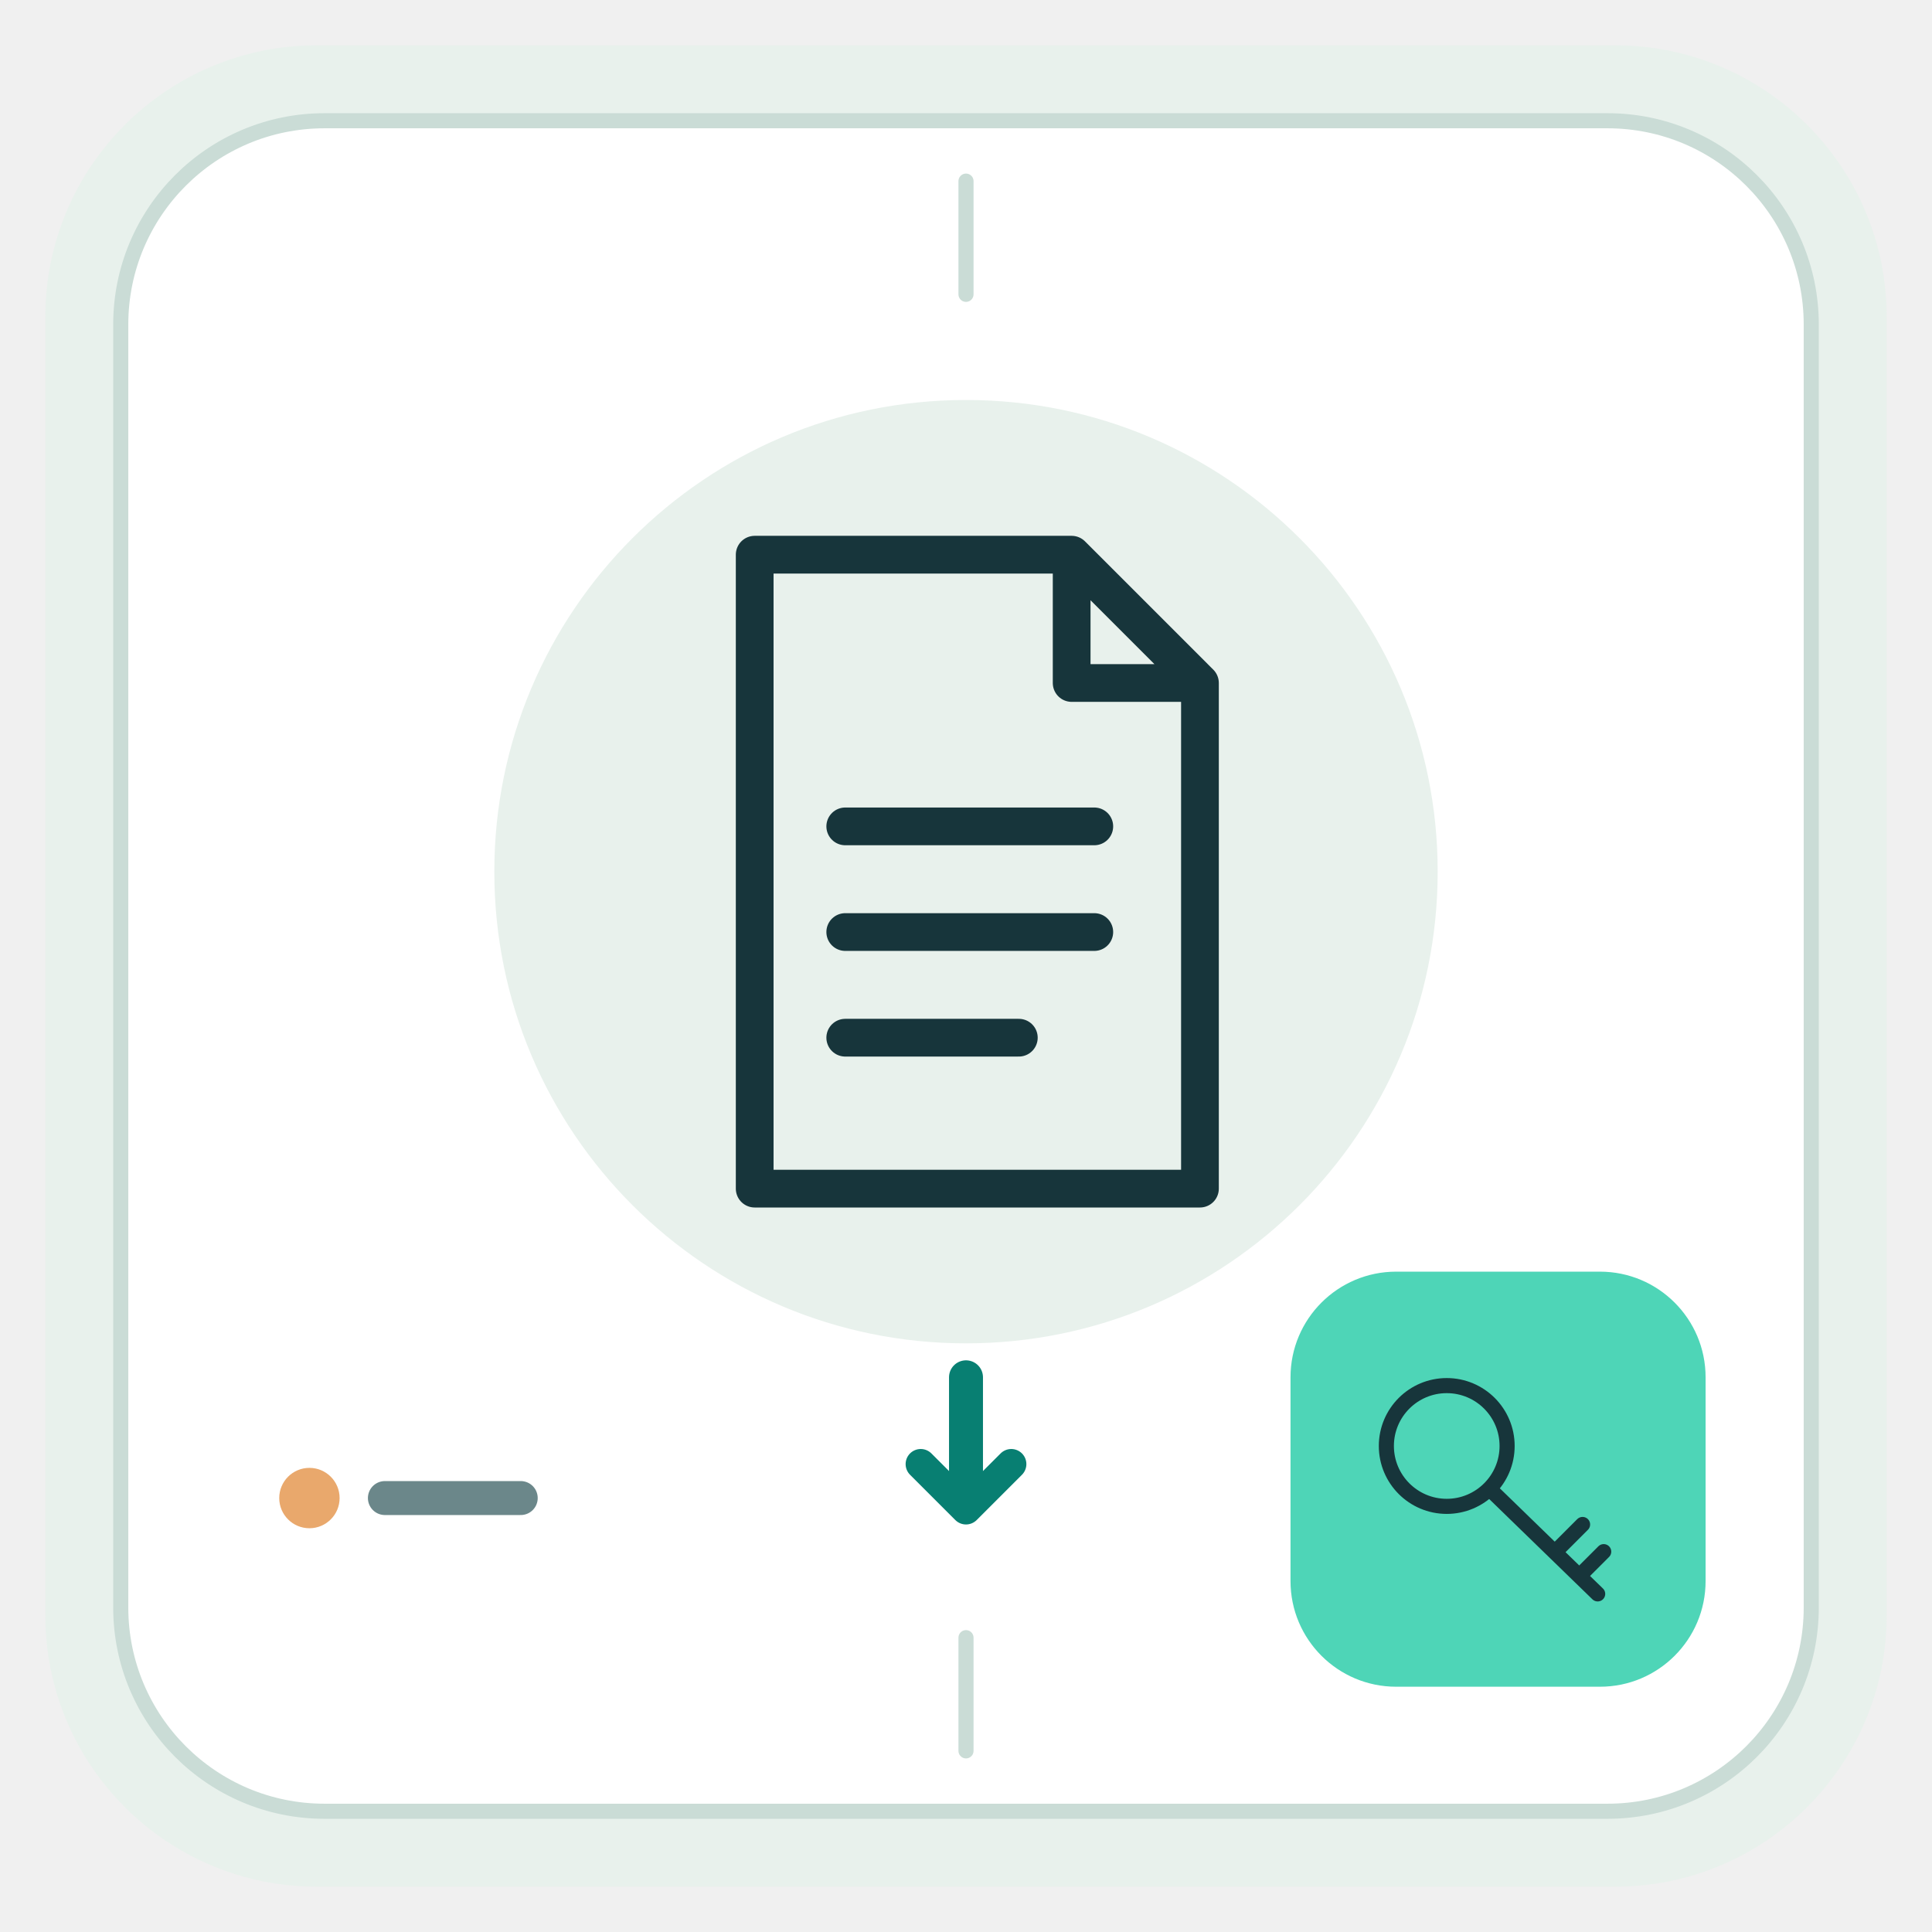
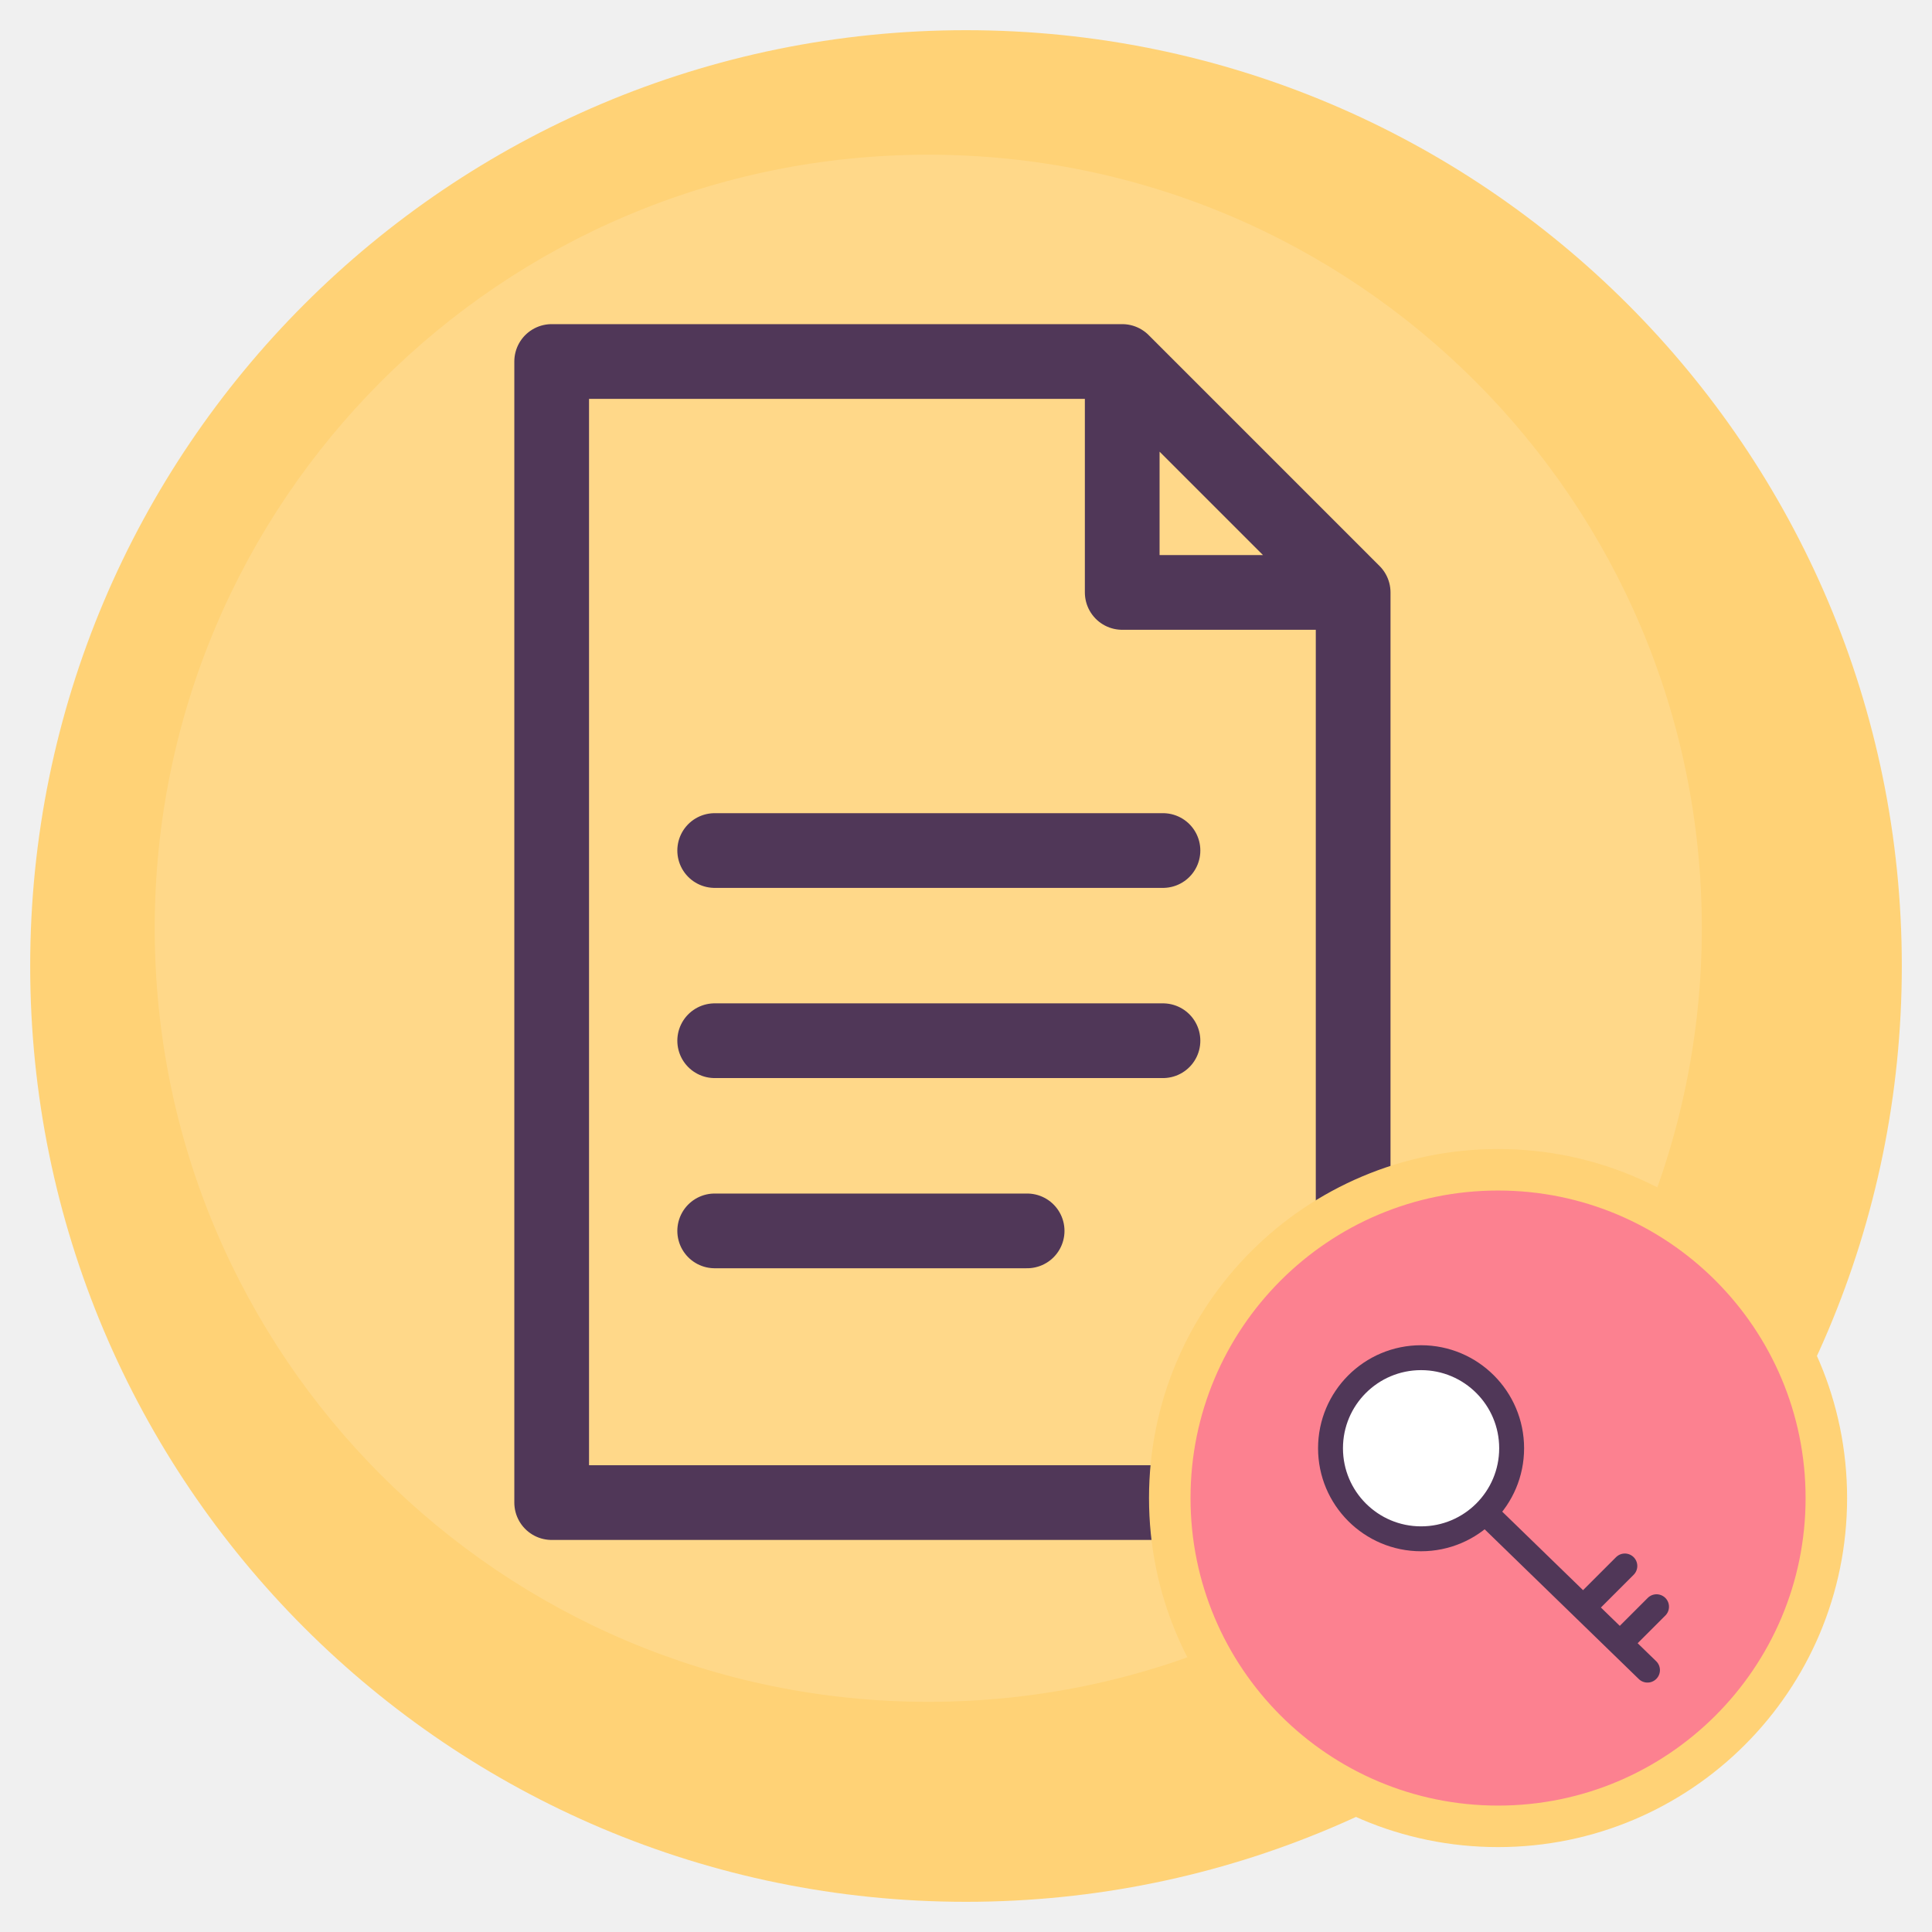
<svg xmlns="http://www.w3.org/2000/svg" viewBox="0 0 512 512" role="img" aria-labelledby="title description">
-   <rect x="12" y="12" width="488" height="488" rx="72" fill="#E8F1EC" />
-   <rect x="32" y="32" width="448" height="448" rx="54" fill="#FFFFFF" stroke="#CADCD6" stroke-width="4" />
-   <path d="M256 48v30M256 434v30" stroke="#CADCD6" stroke-width="4" stroke-linecap="round" />
-   <circle cx="256" cy="231" r="125" fill="#E8F1EC" />
-   <g transform="translate(156 131) scale(2.00)" fill="none" stroke="#17353B" stroke-width="5" stroke-linecap="round" stroke-linejoin="round">
+   <circle cx="256" cy="256" r="248" fill="#FFD276" />
+   <circle cx="246" cy="246" r="205" fill="#FFFFFF" opacity=".14" />
+   <g transform="translate(67 67) scale(3.60)" fill="none" stroke="#503758" stroke-width="5.5" stroke-linecap="round" stroke-linejoin="round">
    <path d="M22 8h42l17 17v67H22zM64 8v17h17M34 44h33M34 58h33M34 72h23" />
  </g>
-   <path d="M256 365v34" stroke="#087F72" stroke-width="9" stroke-linecap="round" />
-   <path d="m244 388 12 12 12-12" fill="none" stroke="#087F72" stroke-width="8" stroke-linecap="round" stroke-linejoin="round" />
-   <rect x="342" y="337" width="110" height="110" rx="28" fill="#4ED5B7" />
-   <g transform="translate(357 352) scale(0.80)" fill="none" stroke="#17353B" stroke-width="5" stroke-linecap="round" stroke-linejoin="round">
-     <circle cx="33" cy="39" r="20" />
+   <circle cx="397" cy="397" r="87" fill="#FC8190" stroke="#FFD276" stroke-width="11" />
+   <g transform="translate(337 337) scale(1.20)" fill="none" stroke="#503758" stroke-width="5.5" stroke-linecap="round" stroke-linejoin="round">
+     <circle fill="#FFFFFF" cx="33" cy="39" r="20" />
    <path d="m48 54 35 34m-14-14 9-9m-1 17 8-8" />
  </g>
-   <circle cx="82" cy="397" r="8" fill="#E9A86C" />
-   <path d="M102 397h36" stroke="#6B878A" stroke-width="9" stroke-linecap="round" />
</svg>
